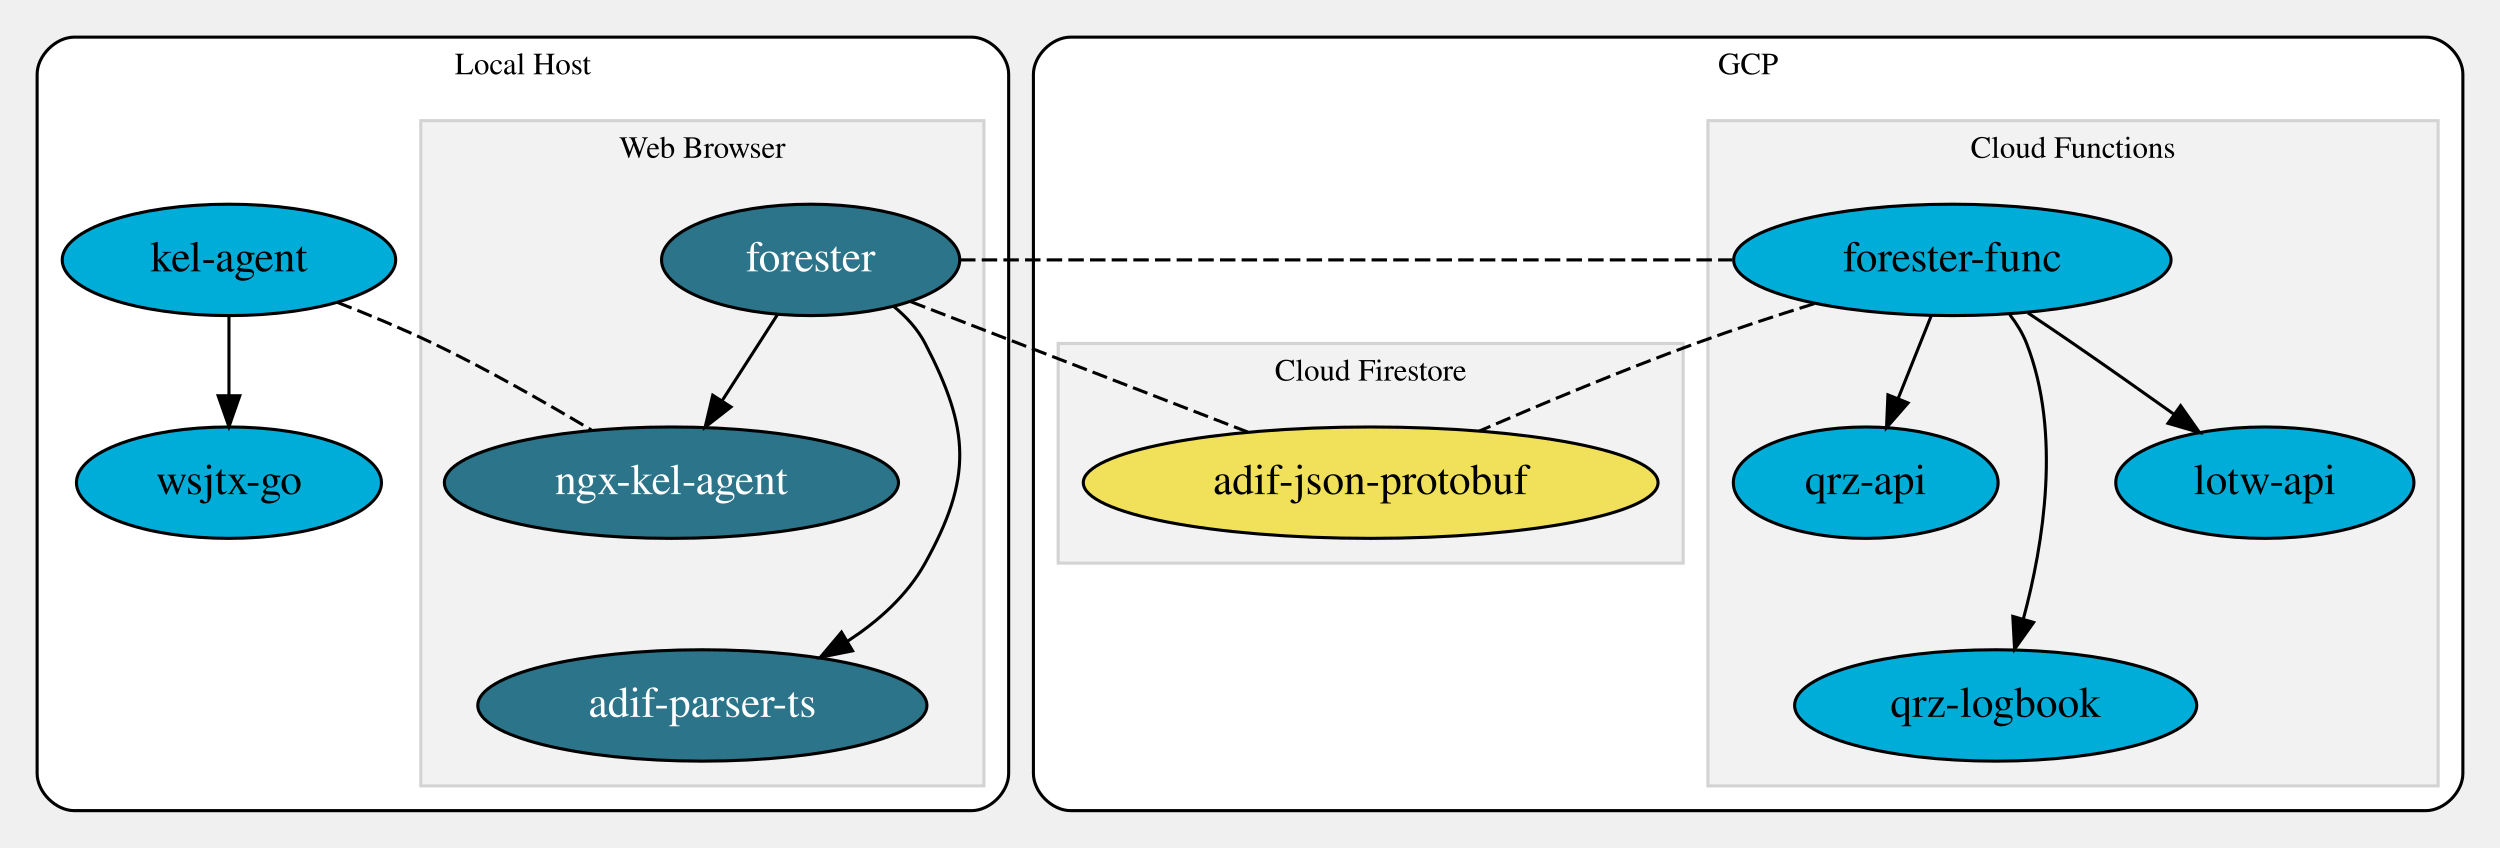
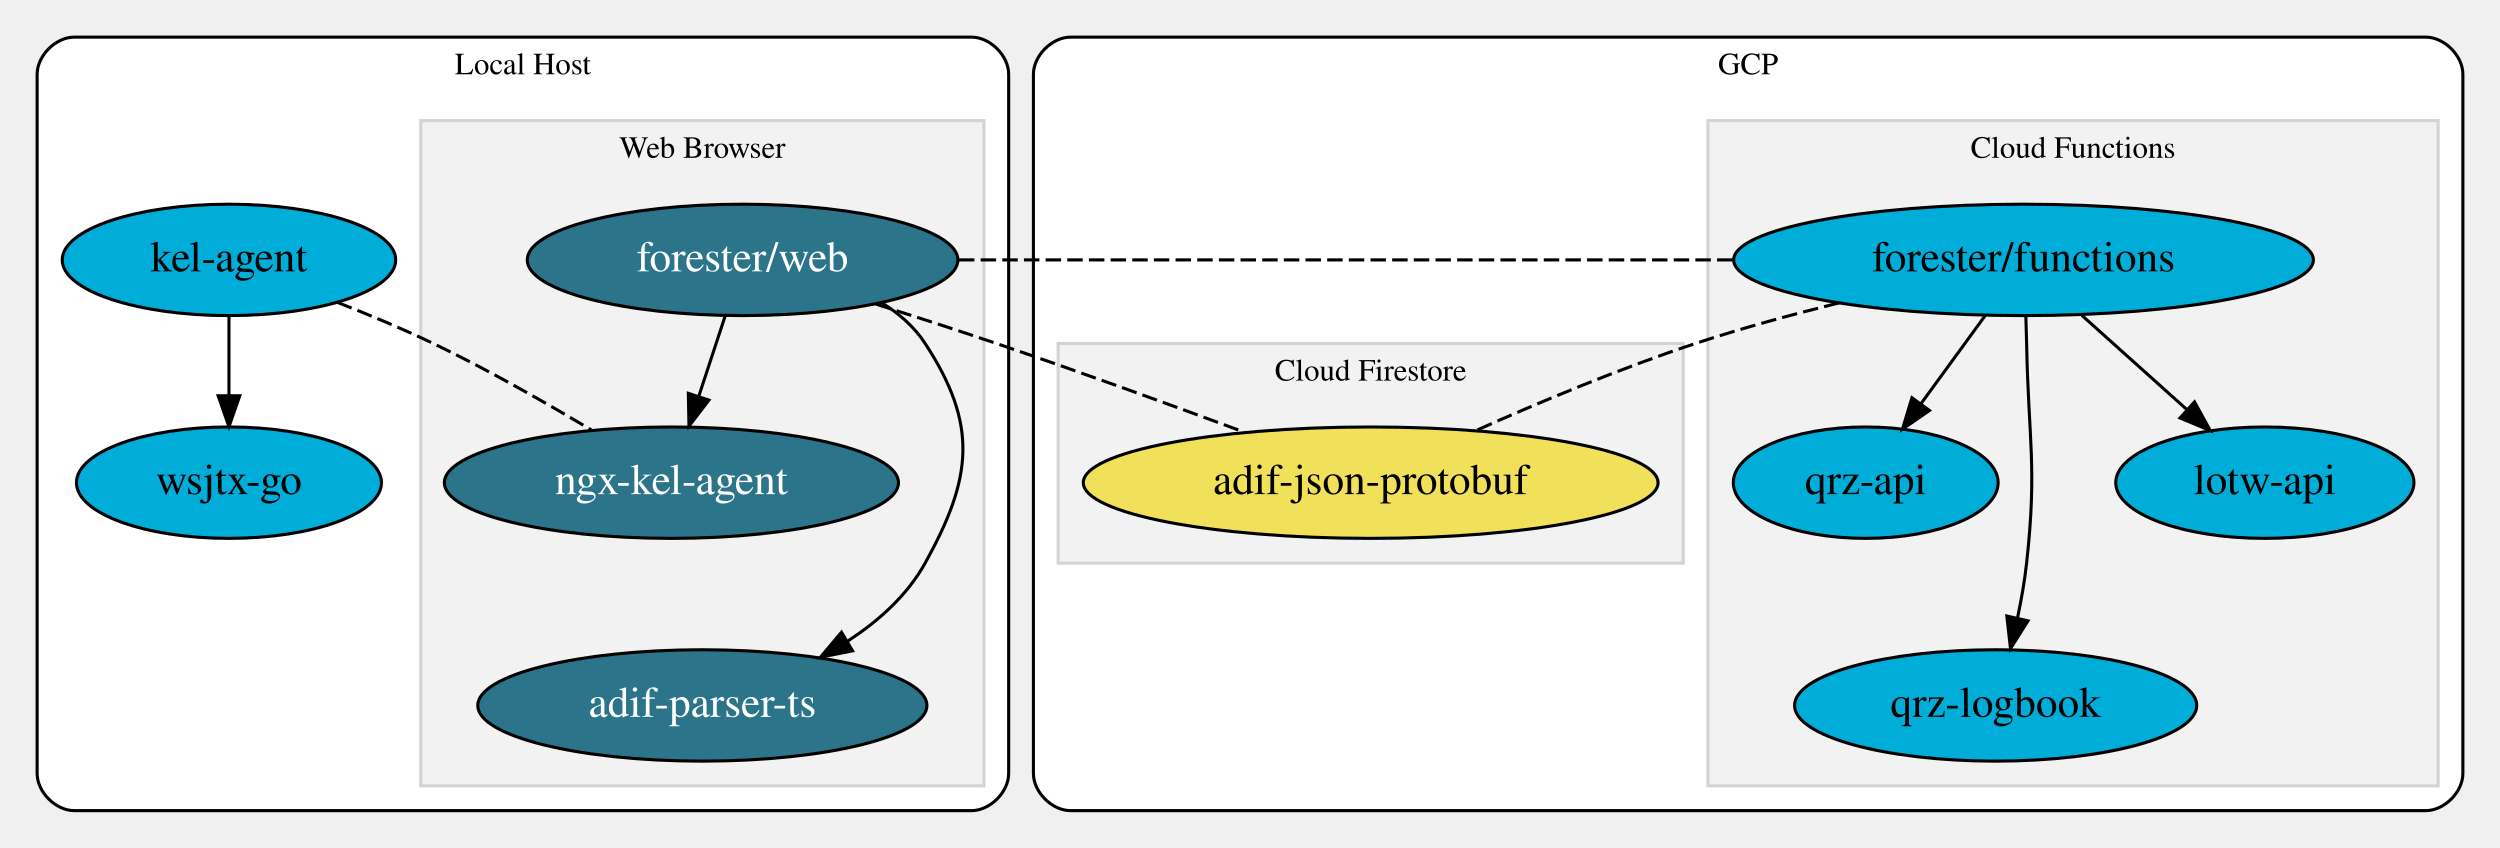
<svg xmlns="http://www.w3.org/2000/svg" xmlns:xlink="http://www.w3.org/1999/xlink" width="808pt" height="274pt" viewBox="0.00 0.00 808.00 274.00">
  <g id="graph0" class="graph" transform="scale(1 1) rotate(0) translate(4 270)">
    <polygon fill="transparent" stroke="transparent" points="-4,4 -4,-270 804,-270 804,4 -4,4" />
    <g id="clust1" class="cluster">
      <path fill="#ffffff" stroke="black" d="M20,-8C20,-8 310,-8 310,-8 316,-8 322,-14 322,-20 322,-20 322,-246 322,-246 322,-252 316,-258 310,-258 310,-258 20,-258 20,-258 14,-258 8,-252 8,-246 8,-246 8,-20 8,-20 8,-14 14,-8 20,-8" />
      <text text-anchor="middle" x="165" y="-246" font-family="Times,serif" font-size="10.00">Local Host</text>
    </g>
    <g id="clust2" class="cluster">
      <polygon fill="#f2f2f2" stroke="lightgrey" points="132,-16 132,-231 314,-231 314,-16 132,-16" />
      <text text-anchor="middle" x="223" y="-219" font-family="Times,serif" font-size="10.00">Web Browser</text>
    </g>
    <g id="clust4" class="cluster">
      <path fill="#ffffff" stroke="black" d="M342,-8C342,-8 780,-8 780,-8 786,-8 792,-14 792,-20 792,-20 792,-246 792,-246 792,-252 786,-258 780,-258 780,-258 342,-258 342,-258 336,-258 330,-252 330,-246 330,-246 330,-20 330,-20 330,-14 336,-8 342,-8" />
      <text text-anchor="middle" x="561" y="-246" font-family="Times,serif" font-size="10.00">GCP</text>
    </g>
    <g id="clust5" class="cluster">
      <polygon fill="#f2f2f2" stroke="lightgrey" points="548,-16 548,-231 784,-231 784,-16 548,-16" />
      <text text-anchor="middle" x="666" y="-219" font-family="Times,serif" font-size="10.00">Cloud Functions</text>
    </g>
    <g id="clust7" class="cluster">
      <polygon fill="#f2f2f2" stroke="lightgrey" points="338,-88 338,-159 540,-159 540,-88 338,-88" />
      <text text-anchor="middle" x="439" y="-147" font-family="Times,serif" font-size="10.00">Cloud Firestore</text>
    </g>
    <g id="node1" class="node">
      <g id="a_node1">
-         <a xlink:href="https://github.com/k0swe/forester" xlink:title="forester">
-           <ellipse fill="#2b7489" stroke="black" cx="258" cy="-186" rx="48.19" ry="18" />
-           <text text-anchor="middle" x="258" y="-182.3" font-family="Times,serif" font-size="14.00" fill="white">forester</text>
+         <a xlink:href="https://github.com/k0swe/forester" xlink:title="forester/web">
+           <ellipse fill="#2b7489" stroke="black" cx="236" cy="-186" rx="69.59" ry="18" />
+           <text text-anchor="middle" x="236" y="-182.3" font-family="Times,serif" font-size="14.00" fill="white">forester/web</text>
        </a>
      </g>
    </g>
    <g id="node2" class="node">
      <g id="a_node2">
        <a xlink:href="https://github.com/k0swe/ngx-kel-agent" xlink:title="ngx-kel-agent">
          <ellipse fill="#2b7489" stroke="black" cx="213" cy="-114" rx="73.39" ry="18" />
          <text text-anchor="middle" x="213" y="-110.3" font-family="Times,serif" font-size="14.00" fill="white">ngx-kel-agent</text>
        </a>
      </g>
    </g>
    <g id="edge2" class="edge">
-       <path fill="none" stroke="black" d="M247.34,-168.41C241.98,-160.08 235.37,-149.8 229.39,-140.49" />
-       <polygon fill="black" stroke="black" points="232.25,-138.48 223.9,-131.96 226.36,-142.26 232.25,-138.48" />
+       <path fill="none" stroke="black" d="M230.43,-168.05C227.84,-160.18 224.7,-150.62 221.8,-141.79" />
+       <polygon fill="black" stroke="black" points="225.12,-140.68 218.68,-132.28 218.47,-142.87 225.12,-140.68" />
    </g>
    <g id="node3" class="node">
      <g id="a_node3">
        <a xlink:href="https://github.com/k0swe/adif-parser-ts" xlink:title="adif-parser-ts">
          <ellipse fill="#2b7489" stroke="black" cx="223" cy="-42" rx="72.59" ry="18" />
          <text text-anchor="middle" x="223" y="-38.3" font-family="Times,serif" font-size="14.00" fill="white">adif-parser-ts</text>
        </a>
      </g>
    </g>
    <g id="edge1" class="edge">
-       <path fill="none" stroke="black" d="M284.94,-170.89C288.99,-167.55 292.61,-163.6 295,-159 309.55,-131 310.3,-115.6 295,-88 289.25,-77.63 280.01,-69.33 270.03,-62.83" />
+       <path fill="none" stroke="black" d="M280.92,-172.16C286.49,-168.75 291.45,-164.44 295,-159 312.24,-132.57 310.3,-115.6 295,-88 289.25,-77.63 280.01,-69.33 270.03,-62.83" />
      <polygon fill="black" stroke="black" points="271.54,-59.65 261.15,-57.57 267.97,-65.68 271.54,-59.65" />
    </g>
    <g id="node6" class="node">
      <g id="a_node6">
-         <a xlink:href="https://github.com/k0swe/forester-func" xlink:title="forester-func">
-           <ellipse fill="#00add8" stroke="black" cx="627" cy="-186" rx="70.69" ry="18" />
-           <text text-anchor="middle" x="627" y="-182.3" font-family="Times,serif" font-size="14.00">forester-func</text>
+         <a xlink:href="https://github.com/k0swe/forester/tree/main/functions" xlink:title="forester/functions">
+           <ellipse fill="#00add8" stroke="black" cx="650" cy="-186" rx="93.68" ry="18" />
+           <text text-anchor="middle" x="650" y="-182.3" font-family="Times,serif" font-size="14.00">forester/functions</text>
        </a>
      </g>
    </g>
    <g id="edge11" class="edge">
-       <path fill="none" stroke="black" stroke-dasharray="5,2" d="M306.29,-186C389.49,-186 472.7,-186 555.9,-186" />
+       <path fill="none" stroke="black" stroke-dasharray="5,2" d="M305.94,-186C389.38,-186 472.82,-186 556.26,-186" />
    </g>
    <g id="node10" class="node">
      <g id="a_node10">
        <a xlink:href="https://github.com/k0swe/adif-json-protobuf" xlink:title="adif-json-protobuf">
          <ellipse fill="#f1e05a" stroke="black" cx="439" cy="-114" rx="92.88" ry="18" />
          <text text-anchor="middle" x="439" y="-110.3" font-family="Times,serif" font-size="14.00">adif-json-protobuf</text>
        </a>
      </g>
    </g>
    <g id="edge10" class="edge">
-       <path fill="none" stroke="black" stroke-dasharray="5,2" d="M290.36,-172.49C320.86,-160.69 366.65,-142.98 399.34,-130.34" />
+       <path fill="none" stroke="black" stroke-dasharray="5,2" d="M279.09,-171.71C291.67,-167.73 305.42,-163.28 318,-159 344.88,-149.86 374.86,-138.96 398.26,-130.29" />
    </g>
    <g id="node4" class="node">
      <g id="a_node4">
        <a xlink:href="https://github.com/k0swe/kel-agent" xlink:title="kel-agent">
          <ellipse fill="#00add8" stroke="black" cx="70" cy="-186" rx="53.89" ry="18" />
          <text text-anchor="middle" x="70" y="-182.3" font-family="Times,serif" font-size="14.00">kel-agent</text>
        </a>
      </g>
    </g>
    <g id="edge9" class="edge">
      <path fill="none" stroke="black" stroke-dasharray="5,2" d="M105,-172.29C115.13,-168.33 126.12,-163.74 136,-159 153.49,-150.61 172.42,-139.82 187.13,-131.03" />
    </g>
    <g id="node5" class="node">
      <g id="a_node5">
        <a xlink:href="https://github.com/k0swe/wsjtx-go" xlink:title="wsjtx-go">
          <ellipse fill="#00add8" stroke="black" cx="70" cy="-114" rx="49.29" ry="18" />
          <text text-anchor="middle" x="70" y="-110.3" font-family="Times,serif" font-size="14.00">wsjtx-go</text>
        </a>
      </g>
    </g>
    <g id="edge4" class="edge">
      <path fill="none" stroke="black" d="M70,-167.7C70,-159.98 70,-150.71 70,-142.11" />
      <polygon fill="black" stroke="black" points="73.5,-142.1 70,-132.1 66.5,-142.1 73.5,-142.1" />
    </g>
    <g id="node7" class="node">
      <g id="a_node7">
        <a xlink:href="https://github.com/k0swe/qrz-api" xlink:title="qrz-api">
          <ellipse fill="#00add8" stroke="black" cx="599" cy="-114" rx="42.79" ry="18" />
          <text text-anchor="middle" x="599" y="-110.3" font-family="Times,serif" font-size="14.00">qrz-api</text>
        </a>
      </g>
    </g>
    <g id="edge5" class="edge">
-       <path fill="none" stroke="black" d="M620.22,-168.05C616.99,-159.97 613.05,-150.12 609.44,-141.11" />
-       <polygon fill="black" stroke="black" points="612.68,-139.77 605.72,-131.79 606.18,-142.37 612.68,-139.77" />
+       <path fill="none" stroke="black" d="M637.65,-168.05C631.42,-159.5 623.75,-148.97 616.89,-139.56" />
+       <polygon fill="black" stroke="black" points="619.6,-137.33 610.88,-131.31 613.94,-141.45 619.6,-137.33" />
    </g>
    <g id="node8" class="node">
      <g id="a_node8">
        <a xlink:href="https://github.com/k0swe/qrz-logbook" xlink:title="qrz-logbook">
          <ellipse fill="#00add8" stroke="black" cx="641" cy="-42" rx="64.99" ry="18" />
          <text text-anchor="middle" x="641" y="-38.3" font-family="Times,serif" font-size="14.00">qrz-logbook</text>
        </a>
      </g>
    </g>
    <g id="edge6" class="edge">
-       <path fill="none" stroke="black" d="M645.53,-168.35C647.76,-165.47 649.7,-162.32 651,-159 662.28,-130.14 656.47,-94.24 649.98,-70.09" />
-       <polygon fill="black" stroke="black" points="653.26,-68.83 647.11,-60.2 646.54,-70.78 653.26,-68.83" />
+       <path fill="none" stroke="black" d="M650.75,-167.94C650.85,-164.96 650.94,-161.89 651,-159 651.61,-127.45 654.44,-119.37 651,-88 650.37,-82.23 649.29,-76.12 648.07,-70.33" />
+       <polygon fill="black" stroke="black" points="651.44,-69.34 645.79,-60.38 644.61,-70.9 651.44,-69.34" />
    </g>
    <g id="node9" class="node">
      <g id="a_node9">
        <a xlink:href="https://github.com/k0swe/lotw-api" xlink:title="lotw-api">
          <ellipse fill="#00add8" stroke="black" cx="728" cy="-114" rx="48.19" ry="18" />
          <text text-anchor="middle" x="728" y="-110.3" font-family="Times,serif" font-size="14.00">lotw-api</text>
        </a>
      </g>
    </g>
    <g id="edge7" class="edge">
-       <path fill="none" stroke="black" d="M651.41,-168.88C656.26,-165.64 661.31,-162.23 666,-159 676.7,-151.64 688.34,-143.43 698.62,-136.12" />
-       <polygon fill="black" stroke="black" points="700.77,-138.88 706.87,-130.22 696.7,-133.18 700.77,-138.88" />
+       <path fill="none" stroke="black" d="M668.88,-168.05C679.04,-158.94 691.71,-147.57 702.71,-137.7" />
+       <polygon fill="black" stroke="black" points="705.26,-140.11 710.36,-130.83 700.58,-134.9 705.26,-140.11" />
    </g>
    <g id="edge12" class="edge">
-       <path fill="none" stroke="black" stroke-dasharray="5,2" d="M582.38,-171.86C569.88,-167.95 556.34,-163.51 544,-159 520.42,-150.39 494.4,-139.49 474.15,-130.7" />
+       <path fill="none" stroke="black" stroke-dasharray="5,2" d="M590.39,-172.11C575.13,-168.34 558.85,-163.9 544,-159 519.79,-151.01 493.31,-139.9 473.01,-130.84" />
    </g>
  </g>
</svg>
